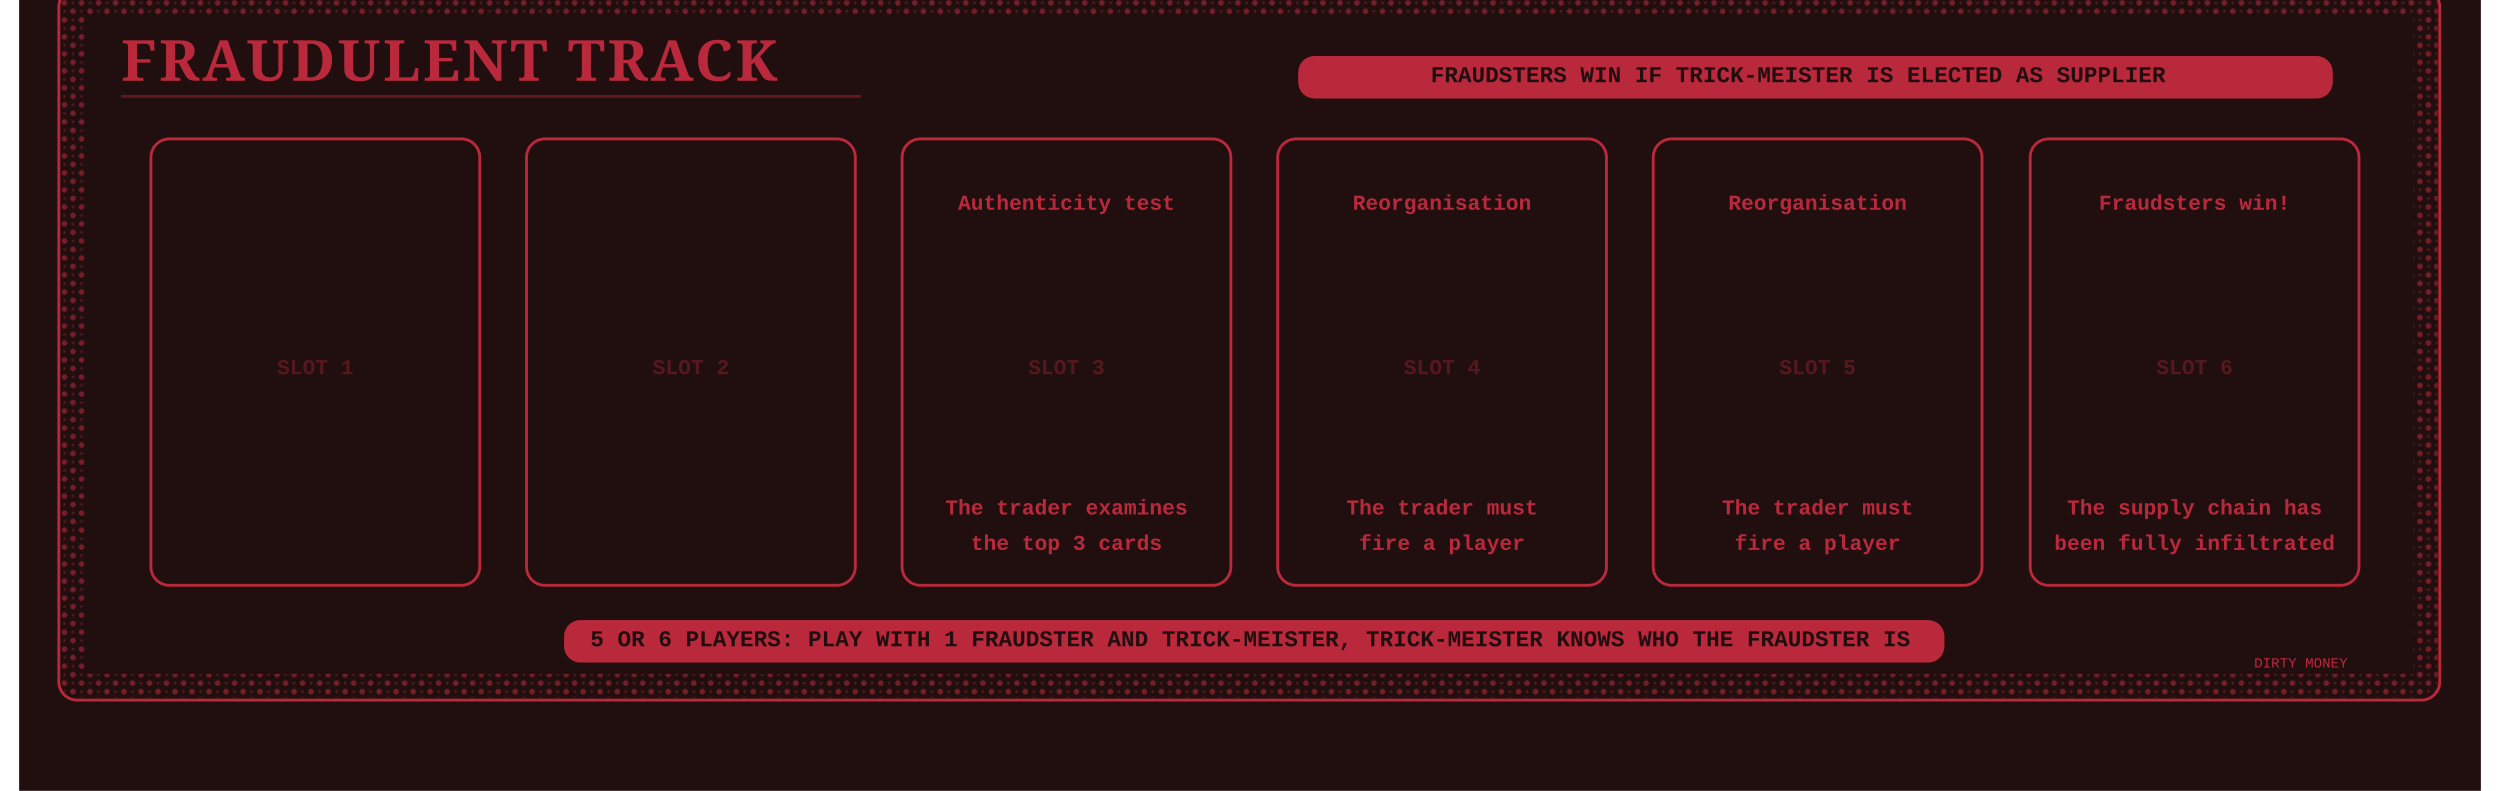
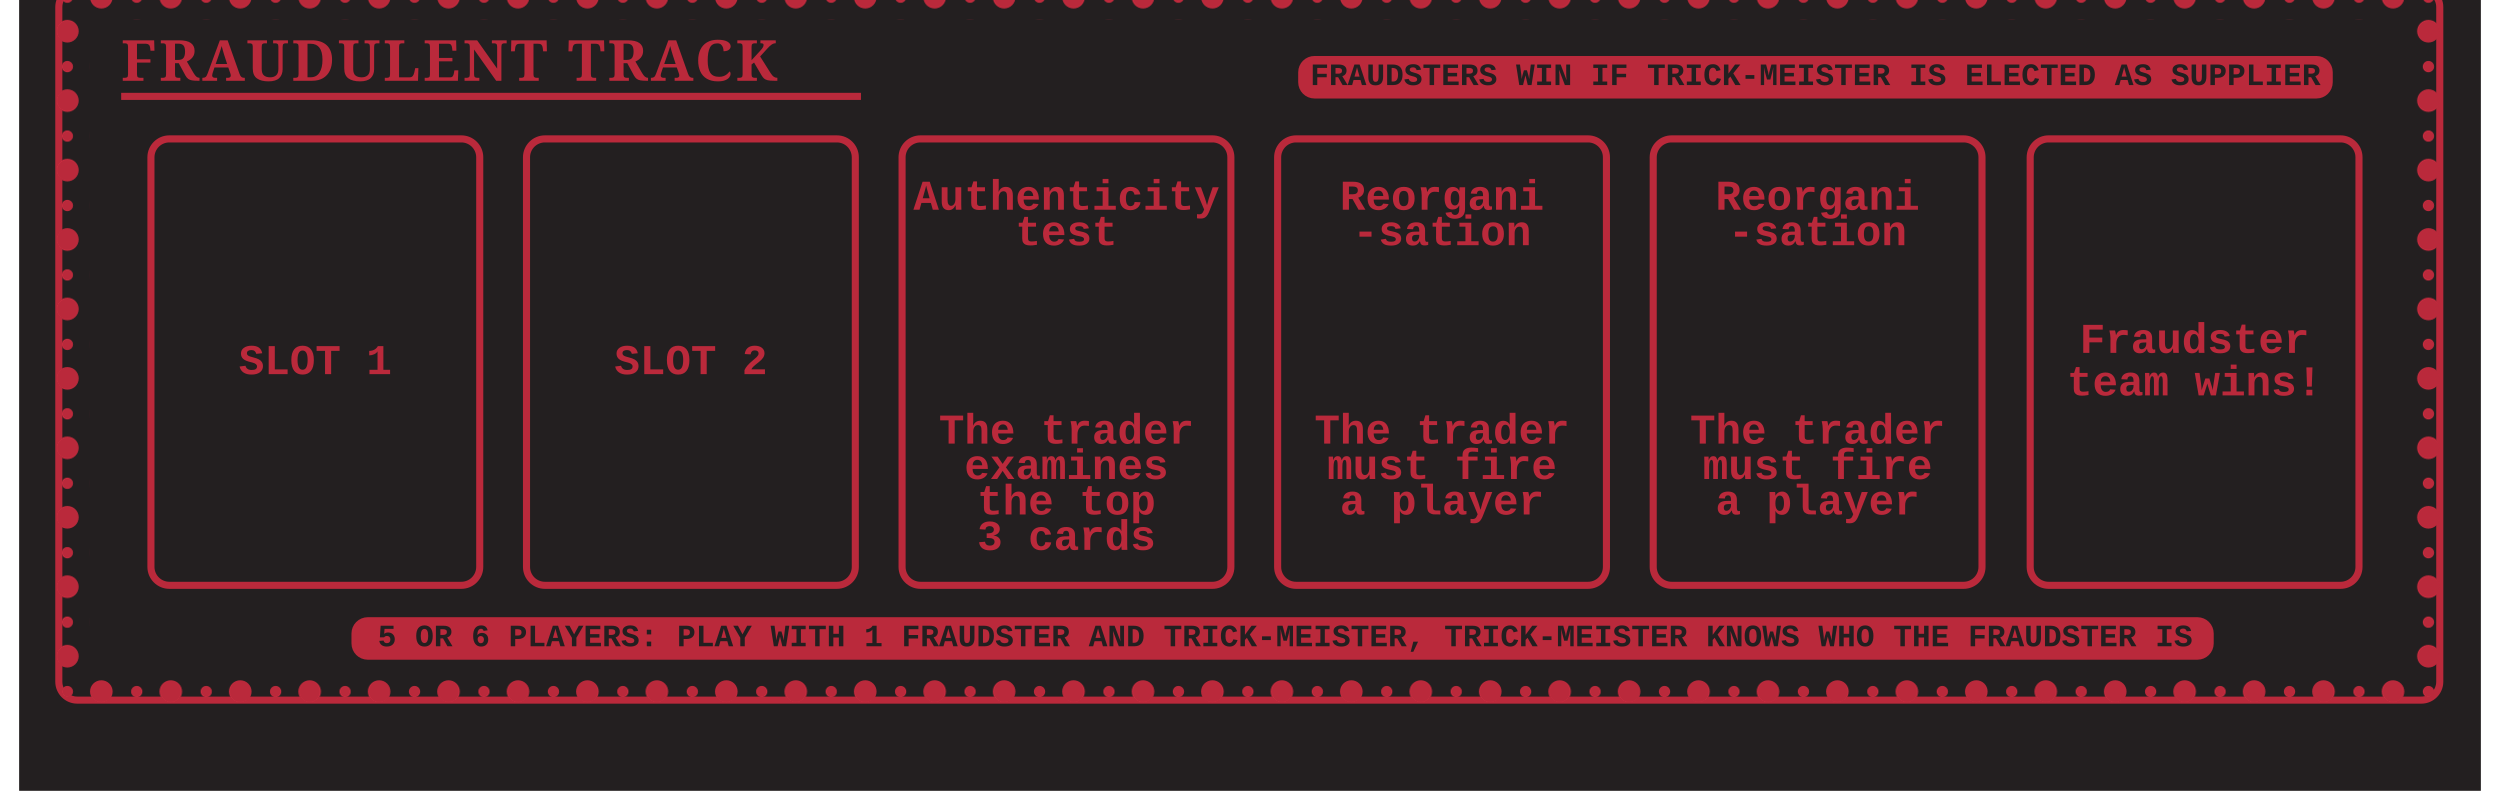
<svg xmlns="http://www.w3.org/2000/svg" width="490mm" height="155mm" viewBox="0 0 1737 558">
  <defs>
-     <pattern id="border-pattern" x="0" y="0" width="12" height="12" patternUnits="userSpaceOnUse">
-       <circle cx="2" cy="2" r="1" fill="#ba293b" opacity="0.35" />
-       <circle cx="8" cy="8" r="1" fill="#ba293b" opacity="0.35" />
-       <circle cx="8" cy="2" r="2" fill="#ba293b" opacity="0.55" />
-       <circle cx="2" cy="8" r="2" fill="#ba293b" opacity="0.55" />
+     <pattern id="border-pattern" x="0" y="0" width="49" height="49" patternUnits="userSpaceOnUse">
+       <circle cx="16" cy="16" r="4" fill="#ba293b" opacity="1" />
+       <circle cx="40" cy="40" r="4" fill="#ba293b" opacity="1" />
+       <circle cx="40" cy="16" r="8" fill="#ba293b" opacity="1" />
+       <circle cx="16" cy="40" r="8" fill="#ba293b" opacity="1" />
    </pattern>
  </defs>
-   <rect x="0" y="0" width="1737" height="558" fill="#210e0f" />
+   <rect x="0" y="0" width="1737" height="558" fill="#231f20" />
  <g transform="translate(18, -18)">
-     <rect x="0" y="0" width="1701" height="522" rx="17" fill="#210e0f" />
-     <rect x="10" y="10" width="1680" height="502" rx="13" fill="none" stroke="#ba293b" stroke-width="2" opacity="1" />
-     <rect x="20" y="20" width="1660" height="482" rx="3" fill="none" stroke="url(#border-pattern)" stroke-width="17" opacity="1" />
+     <rect x="10" y="10" width="1680" height="502" rx="13" fill="none" stroke="#ba293b" stroke-width="5" opacity="1" />
+     <rect x="20" y="20" width="1660" height="482" rx="3" fill="none" stroke="url(#border-pattern)" stroke-width="24" opacity="1" />
    <text x="54" y="75" font-family="Georgia, serif" font-size="40" font-weight="bold" fill="#ba293b" letter-spacing="2">FRAUDULENT TRACK</text>
-     <line x1="54" y1="86" x2="576" y2="86" stroke="#ba293b" stroke-width="2" opacity="0.4" />
+     <line x1="54" y1="86" x2="576" y2="86" stroke="#ba293b" stroke-width="5" opacity="1" />
    <rect x="893" y="66" width="713" height="13" rx="3" fill="none" stroke="#ba293b" stroke-width="17" opacity="1" />
-     <text x="978" y="76" font-family="Courier New, monospace" font-size="16" font-weight="bold" fill="#210e0f" opacity="1">FRAUDSTERS WIN IF TRICK-MEISTER IS ELECTED AS SUPPLIER</text>
+     <text x="893" y="78" font-family="Courier New, monospace" font-size="22" font-weight="bold" fill="#231f20" opacity="1">FRAUDSTERS WIN IF TRICK-MEISTER IS ELECTED AS SUPPLIER</text>
    <g transform="translate(75, 116)">
-       <rect x="0" y="0" width="232" height="315" rx="13" fill="none" stroke="#ba293b" stroke-width="2" opacity="1" />
-       <text x="116" y="166" font-family="Courier New, monospace" font-size="15" font-weight="bold" fill="#ba293b" text-anchor="middle" opacity="0.35">SLOT 1</text>
+       <rect x="0" y="0" width="232" height="315" rx="13" fill="none" stroke="#ba293b" stroke-width="5" opacity="1" />
+       <text x="116" y="166" font-family="Courier New, monospace" font-size="30" font-weight="bold" fill="#ba293b" text-anchor="middle" opacity="1">SLOT 1</text>
    </g>
    <g transform="translate(340, 116)">
-       <rect x="0" y="0" width="232" height="315" rx="13" fill="none" stroke="#ba293b" stroke-width="2" opacity="1" />
-       <text x="116" y="166" font-family="Courier New, monospace" font-size="15" font-weight="bold" fill="#ba293b" text-anchor="middle" opacity="0.35">SLOT 2</text>
+       <rect x="0" y="0" width="232" height="315" rx="13" fill="none" stroke="#ba293b" stroke-width="5" opacity="1" />
+       <text x="116" y="166" font-family="Courier New, monospace" font-size="30" font-weight="bold" fill="#ba293b" text-anchor="middle" opacity="1">SLOT 2</text>
    </g>
    <g transform="translate(605, 116)">
-       <rect x="0" y="0" width="232" height="315" rx="13" fill="none" stroke="#ba293b" stroke-width="2" opacity="1" />
-       <text x="116" y="50" font-family="Courier New, monospace" font-size="15" font-weight="bold" fill="#ba293b" text-anchor="middle" opacity="1">Authenticity test</text>
-       <text x="116" y="166" font-family="Courier New, monospace" font-size="15" font-weight="bold" fill="#ba293b" text-anchor="middle" opacity="0.35">SLOT 3</text>
-       <text x="116" y="265" font-family="Courier New, monospace" font-size="15" font-weight="bold" fill="#ba293b" text-anchor="middle" opacity="1">The trader examines</text>
-       <text x="116" y="290" font-family="Courier New, monospace" font-size="15" font-weight="bold" fill="#ba293b" text-anchor="middle" opacity="1">the top 3 cards</text>
+       <rect x="0" y="0" width="232" height="315" rx="13" fill="none" stroke="#ba293b" stroke-width="5" opacity="1" />
+       <text x="116" y="50" font-family="Courier New, monospace" font-size="30" font-weight="bold" fill="#ba293b" text-anchor="middle" opacity="1">Authenticity</text>
+       <text x="116" y="75" font-family="Courier New, monospace" font-size="30" font-weight="bold" fill="#ba293b" text-anchor="middle" opacity="1">test</text>
+       <text x="116" y="215" font-family="Courier New, monospace" font-size="30" font-weight="bold" fill="#ba293b" text-anchor="middle" opacity="1">The trader</text>
+       <text x="116" y="240" font-family="Courier New, monospace" font-size="30" font-weight="bold" fill="#ba293b" text-anchor="middle" opacity="1">examines</text>
+       <text x="116" y="265" font-family="Courier New, monospace" font-size="30" font-weight="bold" fill="#ba293b" text-anchor="middle" opacity="1">the top</text>
+       <text x="116" y="290" font-family="Courier New, monospace" font-size="30" font-weight="bold" fill="#ba293b" text-anchor="middle" opacity="1">3 cards</text>
    </g>
    <g transform="translate(870, 116)">
-       <rect x="0" y="0" width="232" height="315" rx="13" fill="none" stroke="#ba293b" stroke-width="2" opacity="1" />
-       <text x="116" y="50" font-family="Courier New, monospace" font-size="15" font-weight="bold" fill="#ba293b" text-anchor="middle" opacity="1">Reorganisation</text>
-       <text x="116" y="166" font-family="Courier New, monospace" font-size="15" font-weight="bold" fill="#ba293b" text-anchor="middle" opacity="0.35">SLOT 4</text>
-       <text x="116" y="265" font-family="Courier New, monospace" font-size="15" font-weight="bold" fill="#ba293b" text-anchor="middle" opacity="1">The trader must</text>
-       <text x="116" y="290" font-family="Courier New, monospace" font-size="15" font-weight="bold" fill="#ba293b" text-anchor="middle" opacity="1">fire a player</text>
+       <rect x="0" y="0" width="232" height="315" rx="13" fill="none" stroke="#ba293b" stroke-width="5" opacity="1" />
+       <text x="116" y="50" font-family="Courier New, monospace" font-size="30" font-weight="bold" fill="#ba293b" text-anchor="middle" opacity="1">Reorgani</text>
+       <text x="116" y="75" font-family="Courier New, monospace" font-size="30" font-weight="bold" fill="#ba293b" text-anchor="middle" opacity="1">-sation</text>
+       <text x="116" y="215" font-family="Courier New, monospace" font-size="30" font-weight="bold" fill="#ba293b" text-anchor="middle" opacity="1">The trader</text>
+       <text x="116" y="240" font-family="Courier New, monospace" font-size="30" font-weight="bold" fill="#ba293b" text-anchor="middle" opacity="1">must fire</text>
+       <text x="116" y="265" font-family="Courier New, monospace" font-size="30" font-weight="bold" fill="#ba293b" text-anchor="middle" opacity="1">a player</text>
    </g>
    <g transform="translate(1135, 116)">
-       <rect x="0" y="0" width="232" height="315" rx="13" fill="none" stroke="#ba293b" stroke-width="2" opacity="1" />
-       <text x="116" y="50" font-family="Courier New, monospace" font-size="15" font-weight="bold" fill="#ba293b" text-anchor="middle" opacity="1">Reorganisation</text>
-       <text x="116" y="166" font-family="Courier New, monospace" font-size="15" font-weight="bold" fill="#ba293b" text-anchor="middle" opacity="0.35">SLOT 5</text>
-       <text x="116" y="265" font-family="Courier New, monospace" font-size="15" font-weight="bold" fill="#ba293b" text-anchor="middle" opacity="1">The trader must</text>
-       <text x="116" y="290" font-family="Courier New, monospace" font-size="15" font-weight="bold" fill="#ba293b" text-anchor="middle" opacity="1">fire a player</text>
+       <rect x="0" y="0" width="232" height="315" rx="13" fill="none" stroke="#ba293b" stroke-width="5" opacity="1" />
+       <text x="116" y="50" font-family="Courier New, monospace" font-size="30" font-weight="bold" fill="#ba293b" text-anchor="middle" opacity="1">Reorgani</text>
+       <text x="116" y="75" font-family="Courier New, monospace" font-size="30" font-weight="bold" fill="#ba293b" text-anchor="middle" opacity="1">-sation</text>
+       <text x="116" y="215" font-family="Courier New, monospace" font-size="30" font-weight="bold" fill="#ba293b" text-anchor="middle" opacity="1">The trader</text>
+       <text x="116" y="240" font-family="Courier New, monospace" font-size="30" font-weight="bold" fill="#ba293b" text-anchor="middle" opacity="1">must fire</text>
+       <text x="116" y="265" font-family="Courier New, monospace" font-size="30" font-weight="bold" fill="#ba293b" text-anchor="middle" opacity="1">a player</text>
    </g>
    <g transform="translate(1401, 116)">
-       <rect x="0" y="0" width="232" height="315" rx="13" fill="none" stroke="#ba293b" stroke-width="2" opacity="1" />
-       <text x="116" y="50" font-family="Courier New, monospace" font-size="15" font-weight="bold" fill="#ba293b" text-anchor="middle" opacity="1">Fraudsters win!</text>
-       <text x="116" y="166" font-family="Courier New, monospace" font-size="15" font-weight="bold" fill="#ba293b" text-anchor="middle" opacity="0.35">SLOT 6</text>
-       <text x="116" y="265" font-family="Courier New, monospace" font-size="15" font-weight="bold" fill="#ba293b" text-anchor="middle" opacity="1">The supply chain has</text>
-       <text x="116" y="290" font-family="Courier New, monospace" font-size="15" font-weight="bold" fill="#ba293b" text-anchor="middle" opacity="1">been fully infiltrated</text>
+       <rect x="0" y="0" width="232" height="315" rx="13" fill="none" stroke="#ba293b" stroke-width="5" opacity="1" />
+       <text x="116" y="151" font-family="Courier New, monospace" font-size="30" font-weight="bold" fill="#ba293b" text-anchor="middle" opacity="1">Fraudster</text>
+       <text x="116" y="181" font-family="Courier New, monospace" font-size="30" font-weight="bold" fill="#ba293b" text-anchor="middle" opacity="1">team wins!</text>
    </g>
-     <rect x="375" y="464" width="957" height="13" rx="3" fill="none" stroke="#ba293b" stroke-width="17" opacity="1" />
-     <text x="385" y="474" font-family="Courier New, monospace" font-size="16" font-weight="bold" fill="#210e0f" opacity="1">5 OR 6 PLAYERS: PLAY WITH 1 FRAUDSTER AND TRICK-MEISTER, TRICK-MEISTER KNOWS WHO THE FRAUDSTER IS</text>
-     <text x="1625" y="489" font-family="Courier New, monospace" font-size="10" fill="#ba293b" text-anchor="end" opacity="1">DIRTY MONEY</text>
+     <rect x="225" y="462" width="1297" height="13" rx="3" fill="none" stroke="#ba293b" stroke-width="17" opacity="1" />
+     <text x="235" y="474" font-family="Courier New, monospace" font-size="22" font-weight="bold" fill="#231f20" opacity="1">5 OR 6 PLAYERS: PLAY WITH 1 FRAUDSTER AND TRICK-MEISTER, TRICK-MEISTER KNOWS WHO THE FRAUDSTER IS</text>
  </g>
</svg>
